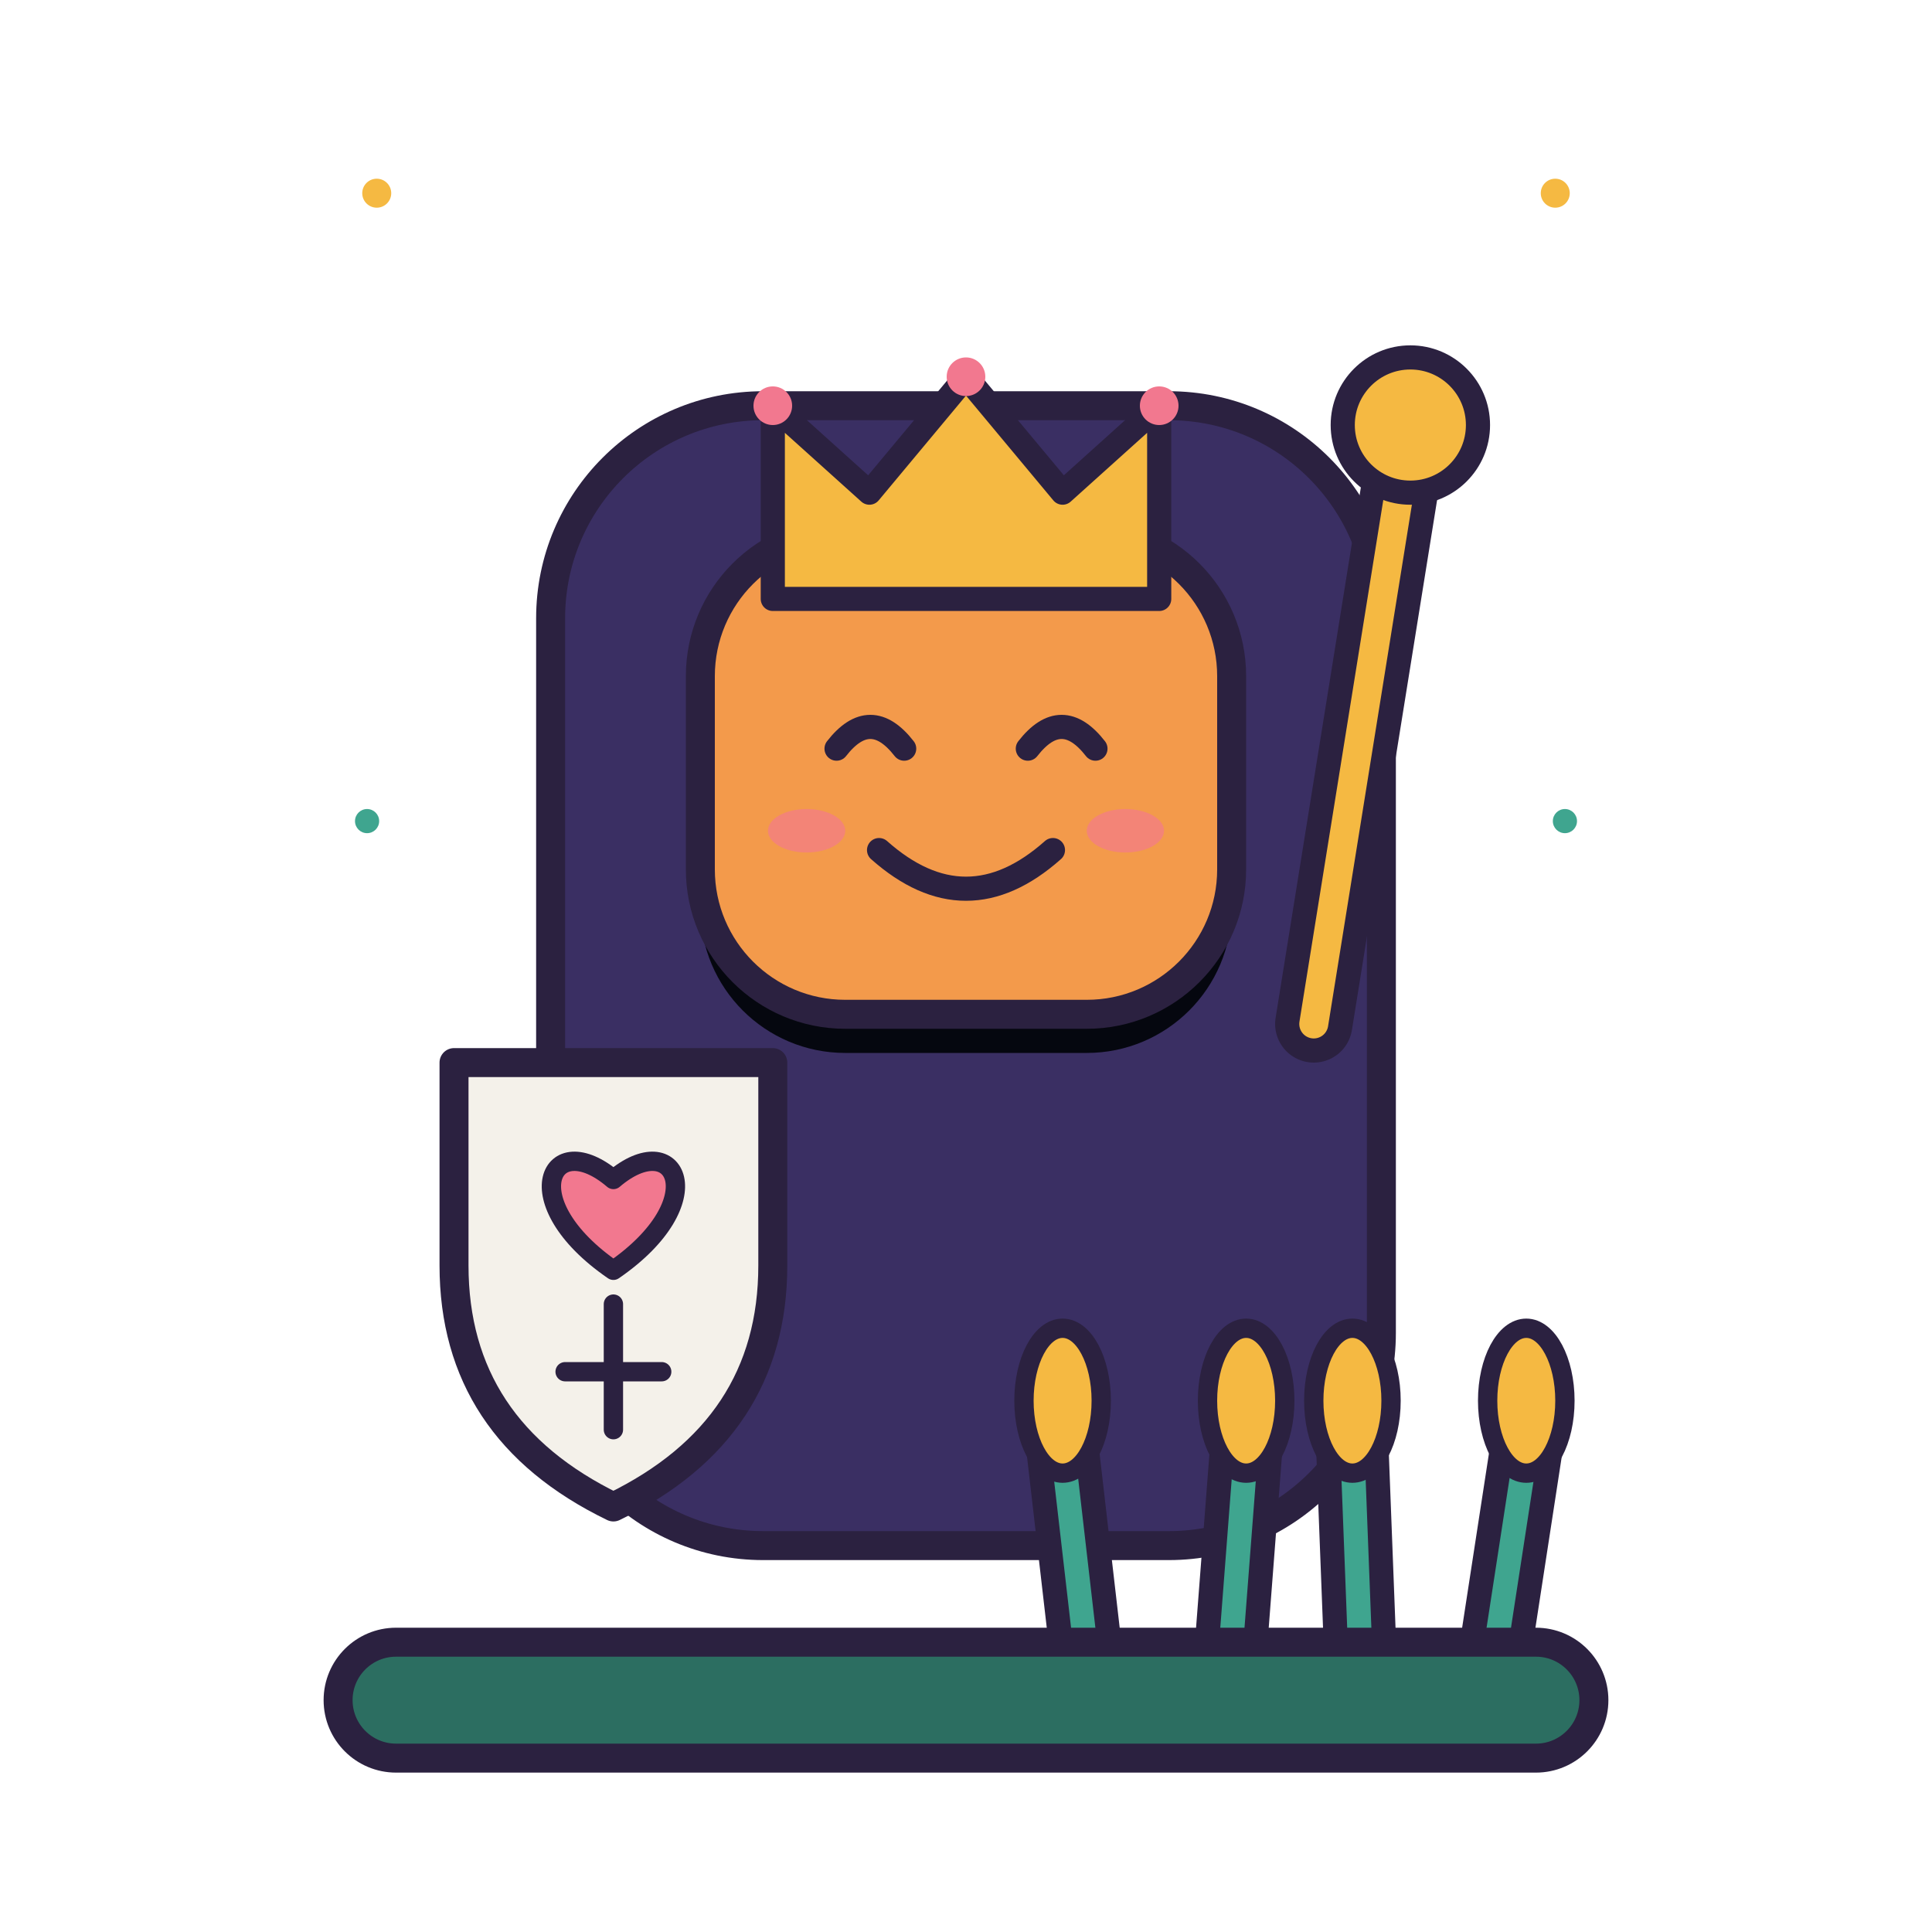
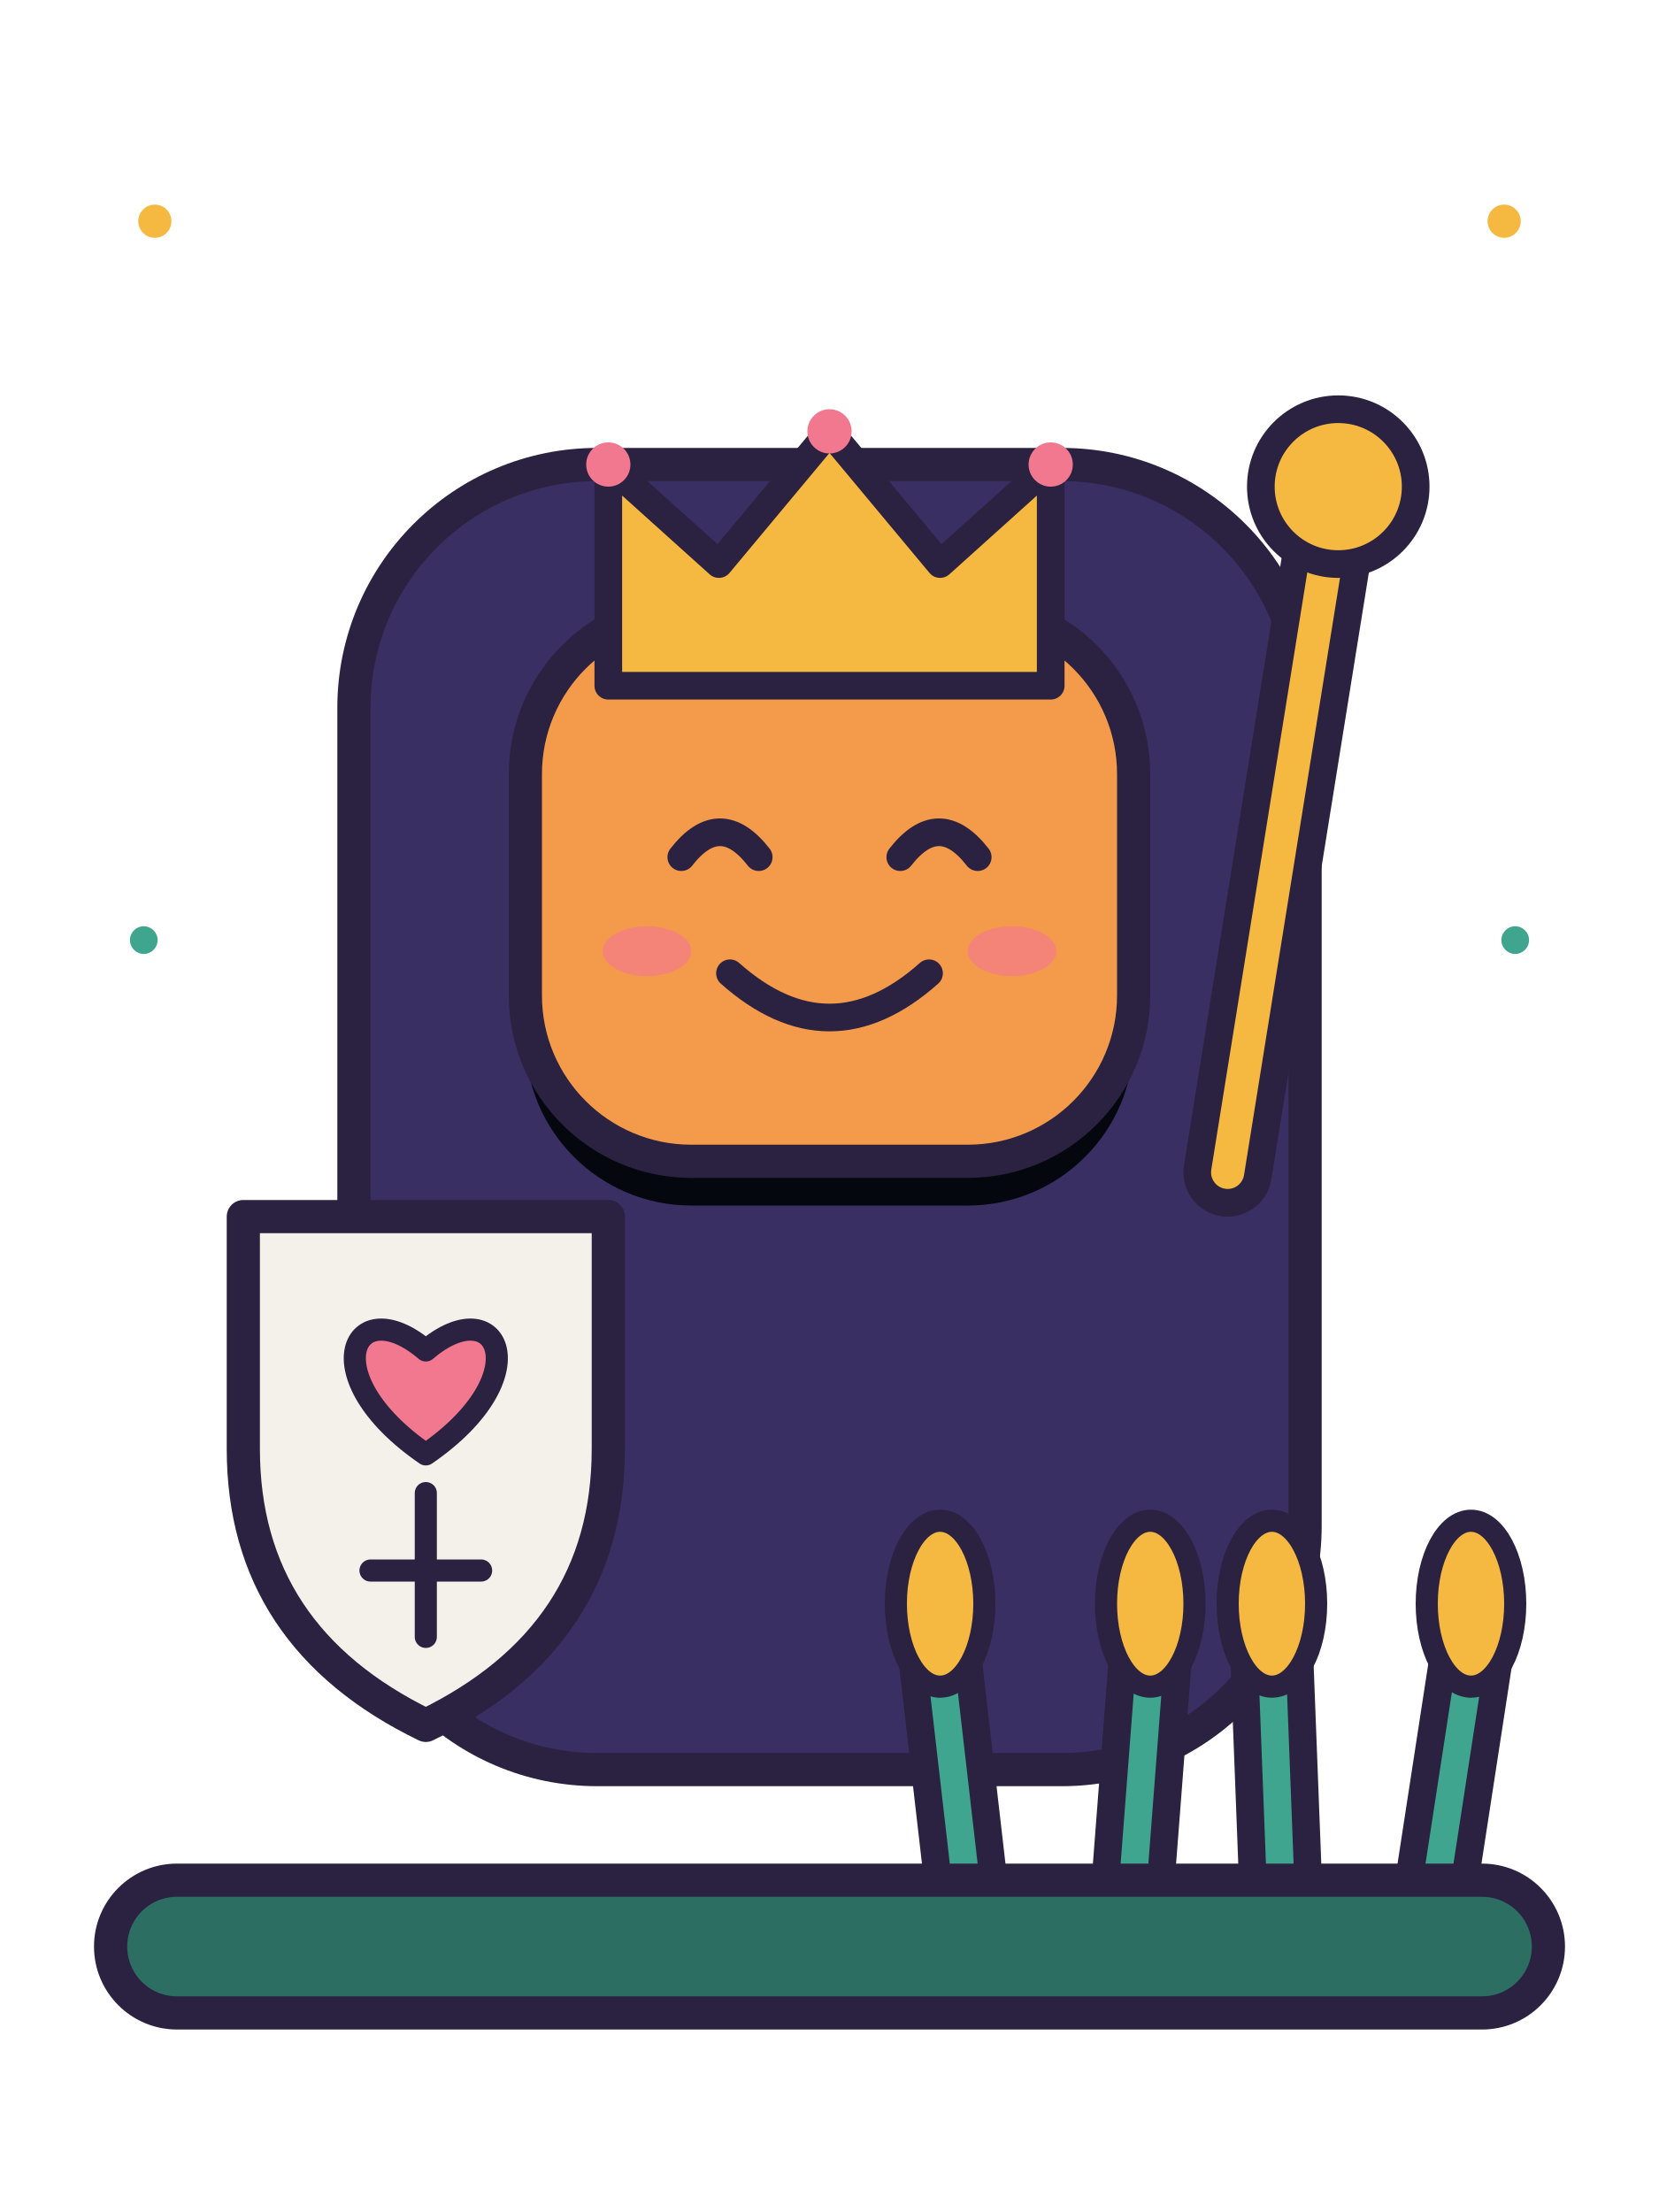
- <svg xmlns="http://www.w3.org/2000/svg" viewBox="-50 0 400 400" width="400" height="400">
+ <svg xmlns="http://www.w3.org/2000/svg" viewBox="0 0 300 400" width="300" height="400">
  <circle cx="28" cy="40" r="3" fill="#f5b942" />
  <circle cx="272" cy="40" r="3" fill="#f5b942" />
  <circle cx="26" cy="170" r="2.5" fill="#3fa58f" />
  <circle cx="274" cy="170" r="2.5" fill="#3fa58f" />
  <rect x="64" y="84" width="172" height="236" rx="44" fill="#3a2f63" stroke="#2b2140" stroke-width="6" />
  <line x1="222" y1="212" x2="240" y2="100" stroke="#2b2140" stroke-width="16" stroke-linecap="round" />
  <line x1="222" y1="212" x2="240" y2="100" stroke="#f5b942" stroke-width="6" stroke-linecap="round" />
  <circle cx="242" cy="88" r="14" fill="#f5b942" stroke="#2b2140" stroke-width="5" />
  <rect x="95" y="118" width="110" height="100" rx="30" fill="#05070f" />
  <rect x="95" y="110" width="110" height="100" rx="30" fill="#f39a4b" stroke="#2b2140" stroke-width="6" />
  <path d="M123.2 155 q7 -9 14 0" fill="none" stroke="#2b2140" stroke-width="5" stroke-linecap="round" />
  <path d="M162.8 155 q7 -9 14 0" fill="none" stroke="#2b2140" stroke-width="5" stroke-linecap="round" />
  <path d="M132 176 Q150 192 168 176" fill="none" stroke="#2b2140" stroke-width="5" stroke-linecap="round" />
  <ellipse cx="117" cy="172" rx="8" ry="4.5" fill="#f2788f" opacity="0.65" />
  <ellipse cx="183" cy="172" rx="8" ry="4.5" fill="#f2788f" opacity="0.65" />
  <path d="M110 124 L110 84 L130 102 L150 78 L170 102 L190 84 L190 124 Z" fill="#f5b942" stroke="#2b2140" stroke-width="5" stroke-linejoin="round" />
  <circle cx="110" cy="84" r="4" fill="#f2788f" />
  <circle cx="150" cy="78" r="4" fill="#f2788f" />
  <circle cx="190" cy="84" r="4" fill="#f2788f" />
  <path d="M44 220 H110 V262 Q110 296 77 312 Q44 296 44 262 Z" fill="#f4f1ea" stroke="#2b2140" stroke-width="6" stroke-linejoin="round" />
  <path d="M77 263 C56.2 248.7 64 233.1 77 244.2 C90 233.1 97.8 248.7 77 263 Z" fill="#f2788f" stroke="#2b2140" stroke-width="4" stroke-linejoin="round" />
  <path d="M77 270 V296 M67 284 H87" stroke="#2b2140" stroke-width="4" stroke-linecap="round" />
  <line x1="176" y1="352" x2="170" y2="300" stroke="#2b2140" stroke-width="15" stroke-linecap="round" />
  <line x1="176" y1="352" x2="170" y2="300" stroke="#3fa58f" stroke-width="5" stroke-linecap="round" />
  <line x1="204" y1="352" x2="208" y2="300" stroke="#2b2140" stroke-width="15" stroke-linecap="round" />
  <line x1="204" y1="352" x2="208" y2="300" stroke="#3fa58f" stroke-width="5" stroke-linecap="round" />
  <line x1="232" y1="352" x2="230" y2="300" stroke="#2b2140" stroke-width="15" stroke-linecap="round" />
  <line x1="232" y1="352" x2="230" y2="300" stroke="#3fa58f" stroke-width="5" stroke-linecap="round" />
  <line x1="258" y1="352" x2="266" y2="300" stroke="#2b2140" stroke-width="15" stroke-linecap="round" />
  <line x1="258" y1="352" x2="266" y2="300" stroke="#3fa58f" stroke-width="5" stroke-linecap="round" />
  <ellipse cx="170" cy="290" rx="8" ry="15" fill="#f5b942" stroke="#2b2140" stroke-width="4" />
  <ellipse cx="208" cy="290" rx="8" ry="15" fill="#f5b942" stroke="#2b2140" stroke-width="4" />
  <ellipse cx="230" cy="290" rx="8" ry="15" fill="#f5b942" stroke="#2b2140" stroke-width="4" />
  <ellipse cx="266" cy="290" rx="8" ry="15" fill="#f5b942" stroke="#2b2140" stroke-width="4" />
  <rect x="20" y="340" width="260" height="24" rx="12" fill="#2c6e61" stroke="#2b2140" stroke-width="6" />
</svg>
